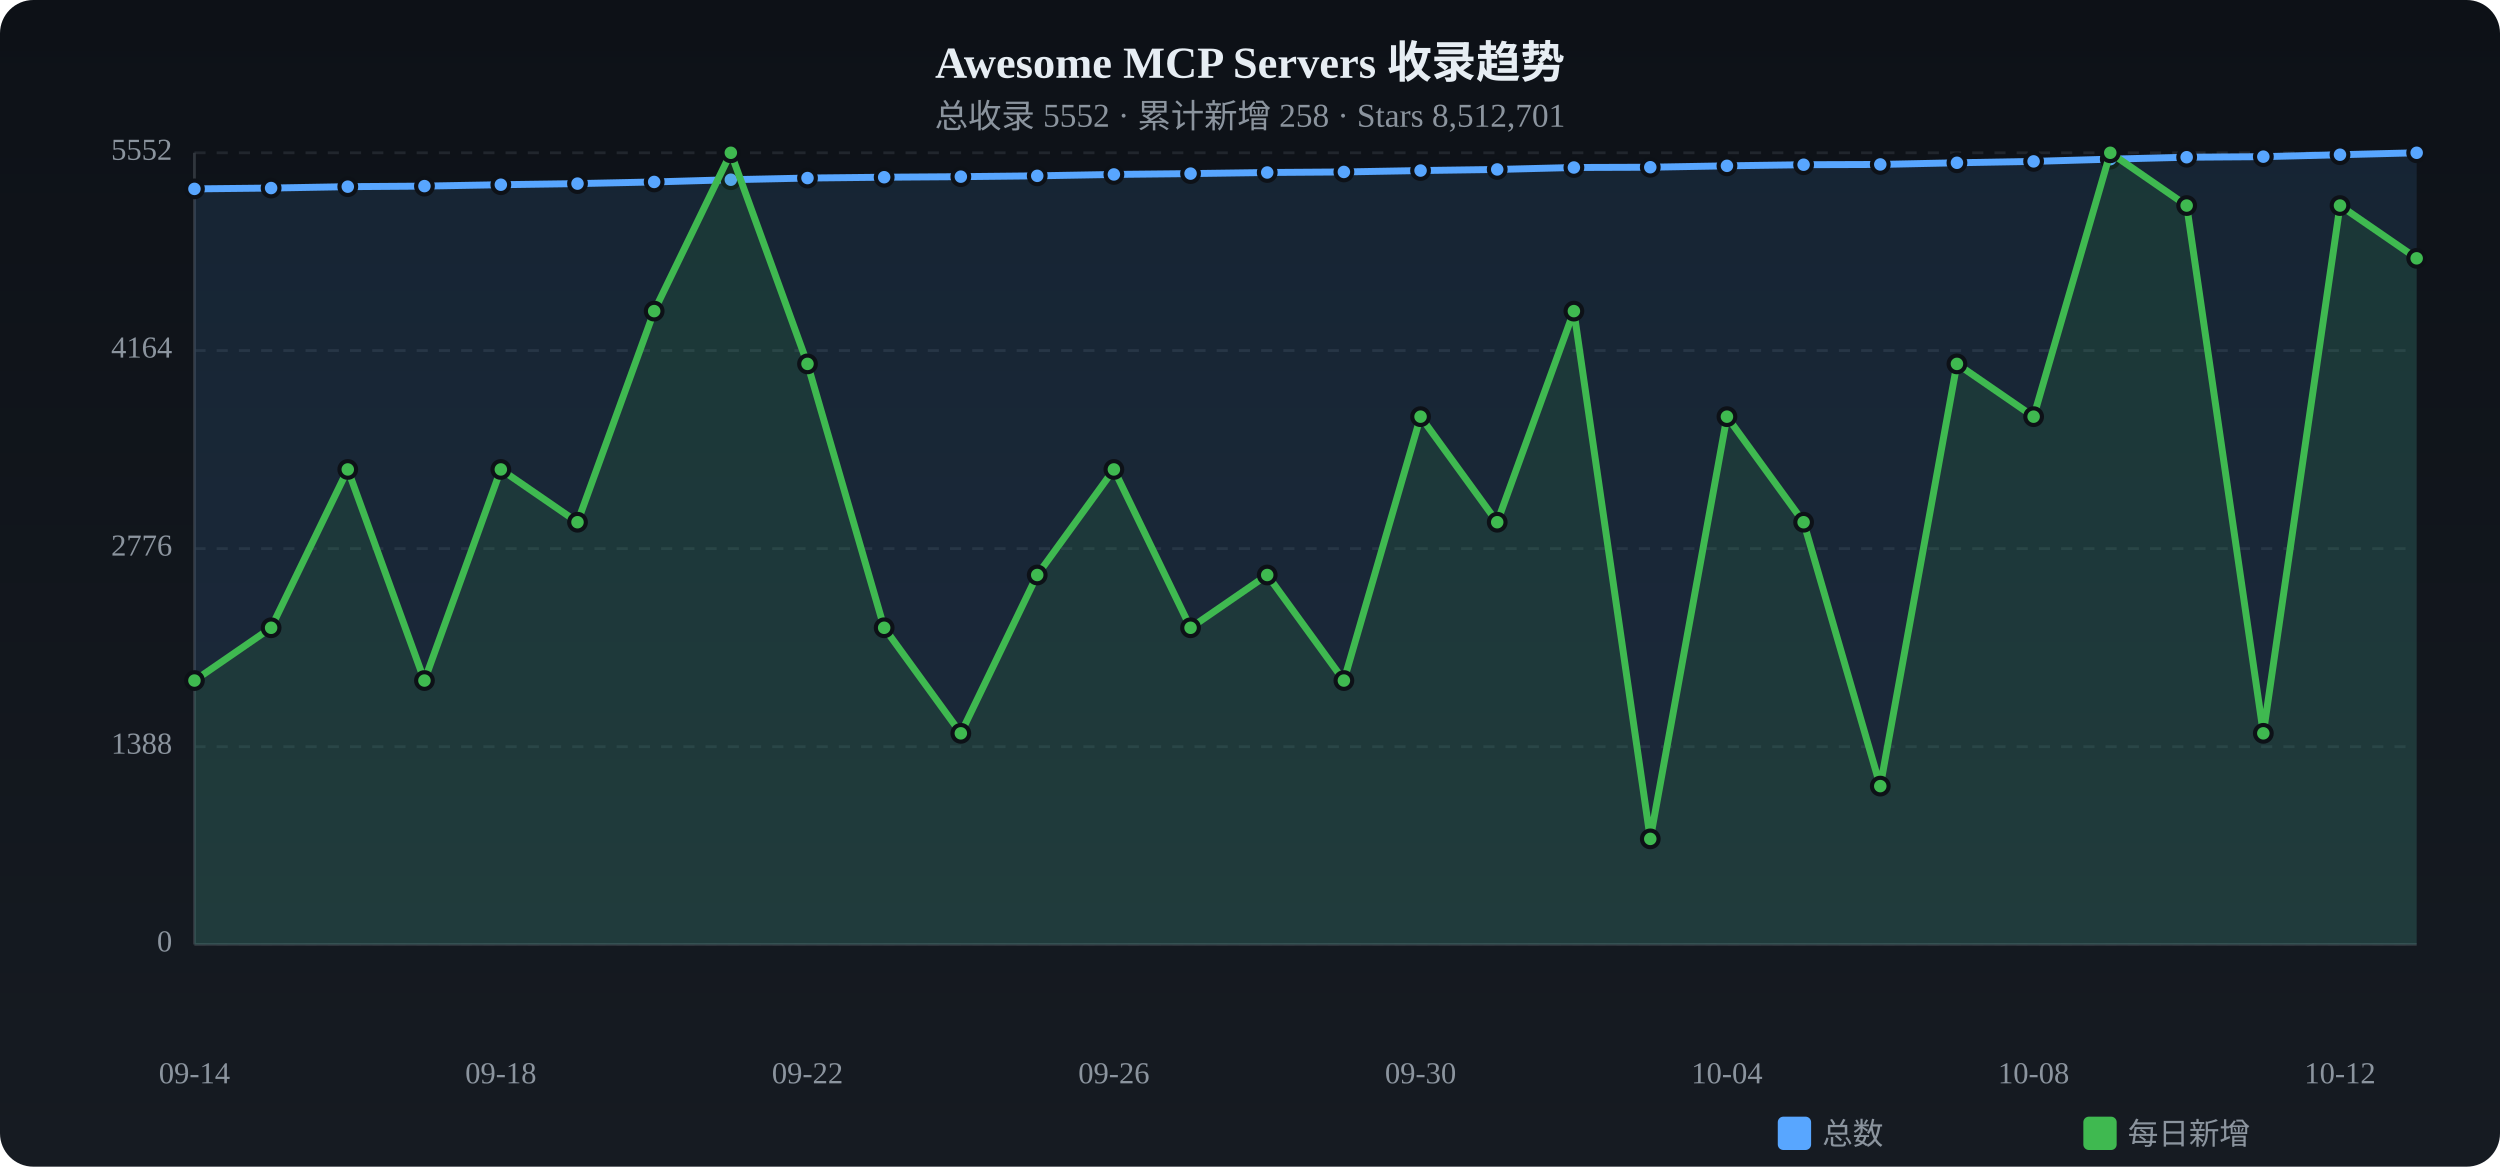
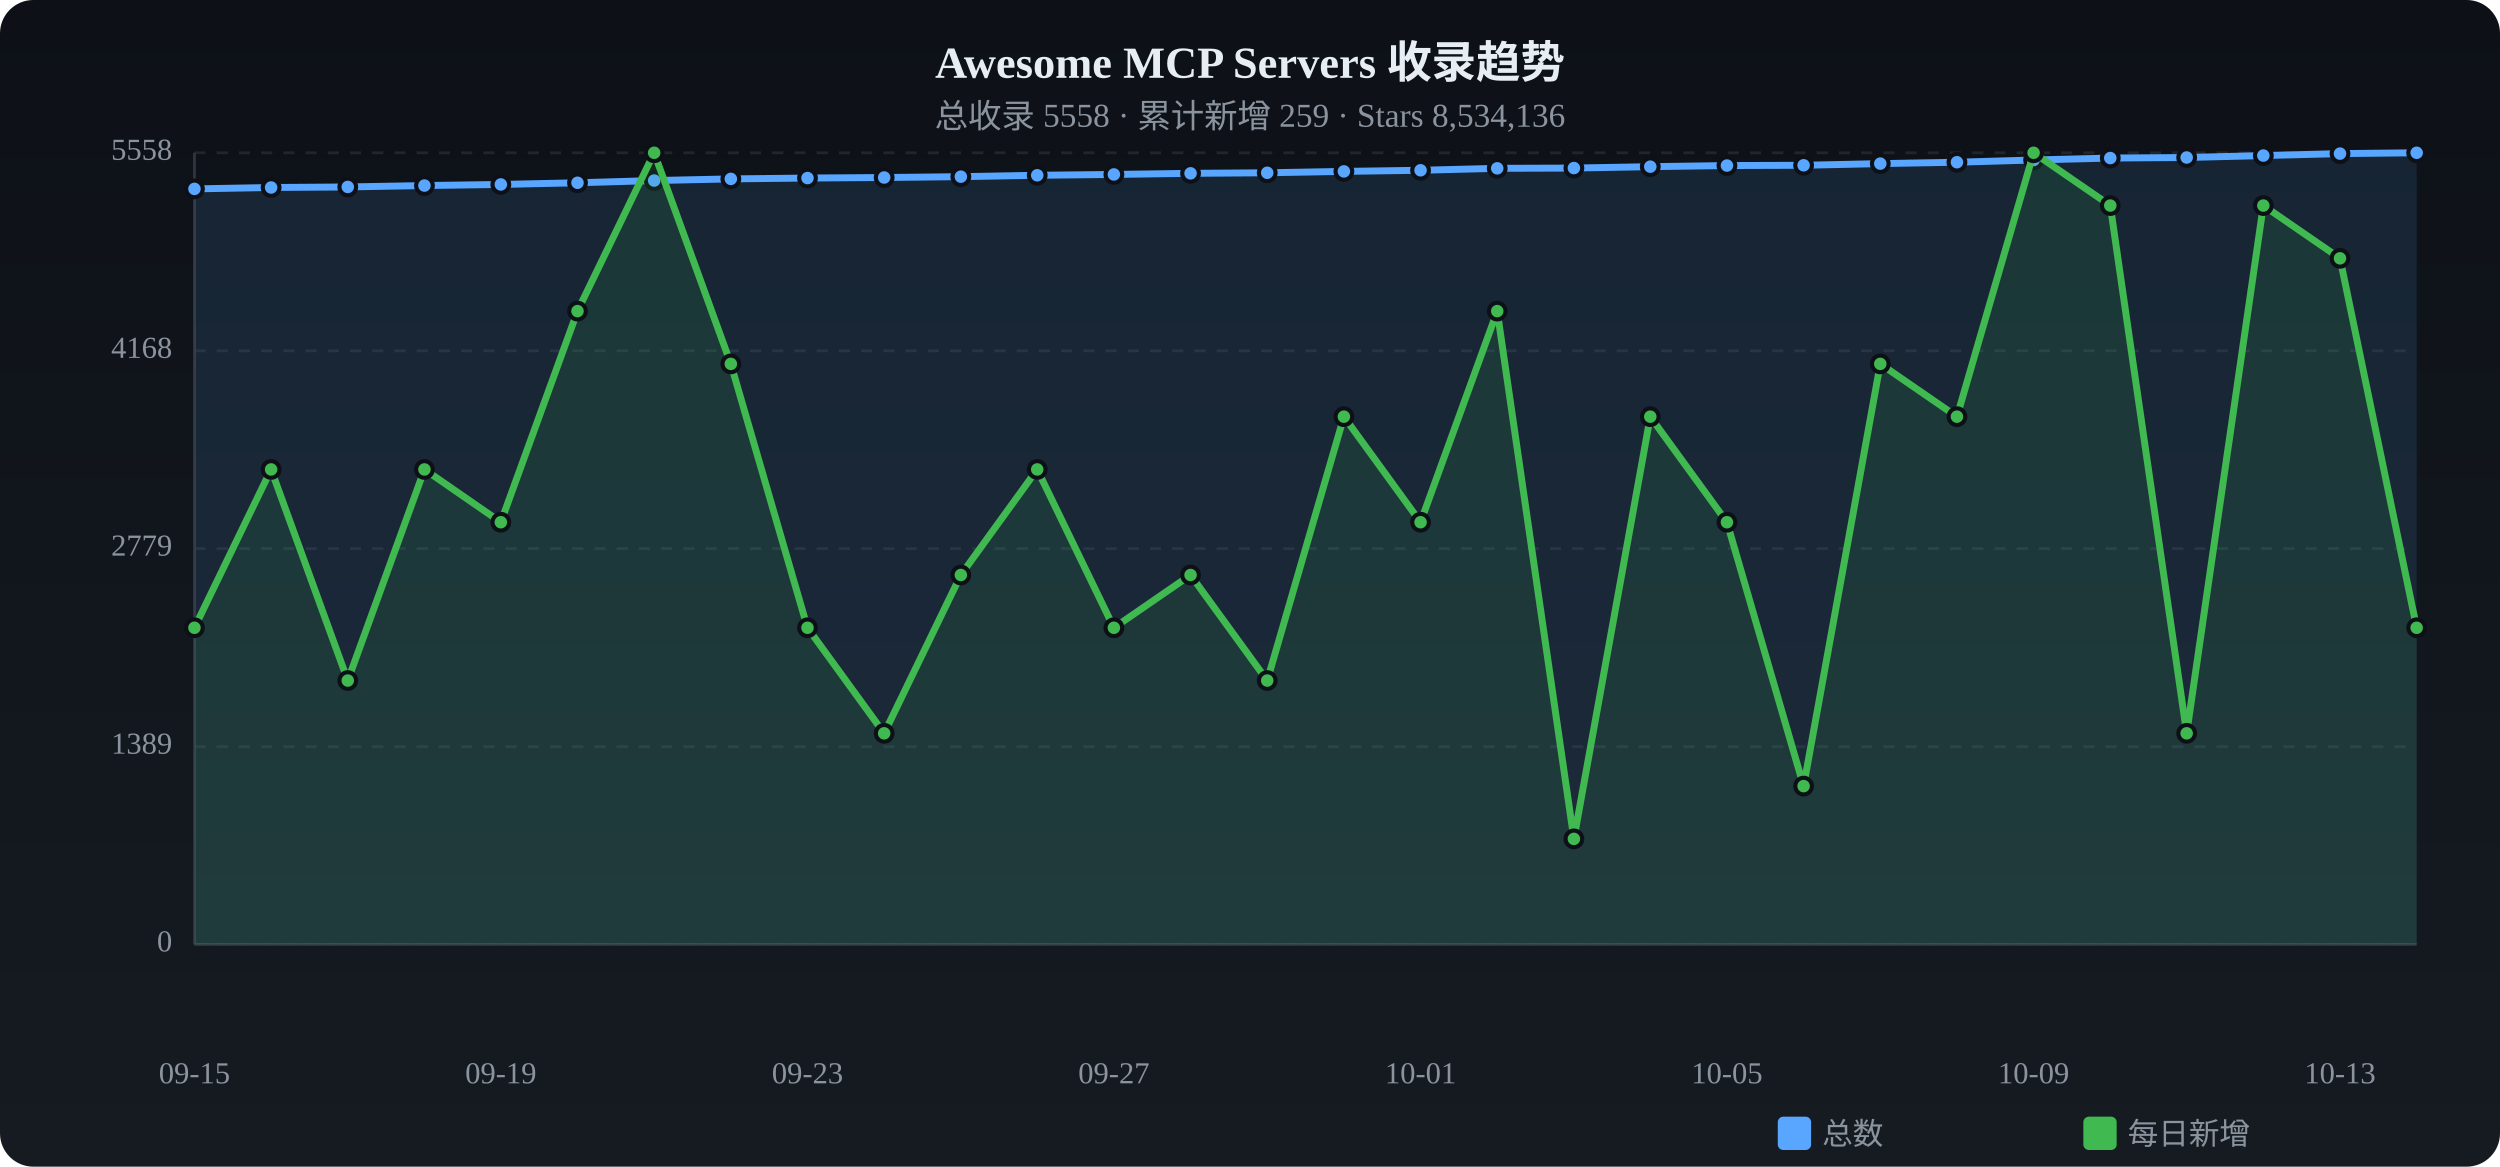
<svg xmlns="http://www.w3.org/2000/svg" viewBox="0 0 900 420" width="900" height="420">
  <defs>
    <linearGradient id="tbg" x1="0%" y1="0%" x2="0%" y2="100%">
      <stop offset="0%" stop-color="#0d1117" />
      <stop offset="100%" stop-color="#161b22" />
    </linearGradient>
  </defs>
  <rect width="900" height="420" rx="12" fill="url(#tbg)" />
  <text x="450.0" y="28" text-anchor="middle" fill="#e6edf3" font-size="16" font-weight="bold">Awesome MCP Servers 收录趋势</text>
-   <text x="450.0" y="46" text-anchor="middle" fill="#8b949e" font-size="12">总收录 5552 · 累计新增 258 · Stars 8,512,701</text>
+   <text x="450.0" y="46" text-anchor="middle" fill="#8b949e" font-size="12">总收录 5558 · 累计新增 259 · Stars 8,534,136</text>
  <text x="62" y="340.0" text-anchor="end" fill="#8b949e" font-size="11" dominant-baseline="middle">0</text>
  <line x1="70" y1="340.0" x2="870" y2="340.0" stroke="#21262d" stroke-dasharray="4 4" />
-   <text x="62" y="268.8" text-anchor="end" fill="#8b949e" font-size="11" dominant-baseline="middle">1388</text>
+   <text x="62" y="268.8" text-anchor="end" fill="#8b949e" font-size="11" dominant-baseline="middle">1389</text>
  <line x1="70" y1="268.8" x2="870" y2="268.8" stroke="#21262d" stroke-dasharray="4 4" />
-   <text x="62" y="197.5" text-anchor="end" fill="#8b949e" font-size="11" dominant-baseline="middle">2776</text>
+   <text x="62" y="197.5" text-anchor="end" fill="#8b949e" font-size="11" dominant-baseline="middle">2779</text>
  <line x1="70" y1="197.5" x2="870" y2="197.5" stroke="#21262d" stroke-dasharray="4 4" />
-   <text x="62" y="126.2" text-anchor="end" fill="#8b949e" font-size="11" dominant-baseline="middle">4164</text>
-   <line x1="70" y1="126.2" x2="870" y2="126.2" stroke="#21262d" stroke-dasharray="4 4" />
-   <text x="62" y="55.0" text-anchor="end" fill="#8b949e" font-size="11" dominant-baseline="middle">5552</text>
+   <text x="62" y="126.3" text-anchor="end" fill="#8b949e" font-size="11" dominant-baseline="middle">4168</text>
+   <line x1="70" y1="126.3" x2="870" y2="126.3" stroke="#21262d" stroke-dasharray="4 4" />
+   <text x="62" y="55.0" text-anchor="end" fill="#8b949e" font-size="11" dominant-baseline="middle">5558</text>
  <line x1="70" y1="55.0" x2="870" y2="55.0" stroke="#21262d" stroke-dasharray="4 4" />
  <line x1="70" y1="55" x2="70" y2="340" stroke="#30363d" />
  <line x1="70" y1="340" x2="870" y2="340" stroke="#30363d" />
-   <path d="M70.0,68.0 L97.6,67.7 L125.2,67.2 L152.8,67.0 L180.3,66.5 L207.9,66.1 L235.5,65.5 L263.1,64.7 L290.7,64.1 L318.3,63.8 L345.9,63.6 L373.4,63.3 L401.0,62.8 L428.6,62.5 L456.2,62.1 L483.8,61.9 L511.4,61.4 L539.0,61.0 L566.6,60.3 L594.1,60.2 L621.7,59.7 L649.3,59.3 L676.9,59.2 L704.5,58.6 L732.1,58.1 L759.7,57.3 L787.2,56.6 L814.8,56.4 L842.4,55.7 L870.0,55.0 L870.0,340 L70.0,340 Z" fill="#58a6ff" opacity="0.12" />
-   <polyline points="70.0,68.0 97.6,67.7 125.2,67.2 152.8,67.0 180.3,66.5 207.9,66.1 235.5,65.5 263.1,64.7 290.7,64.1 318.3,63.8 345.9,63.6 373.4,63.3 401.0,62.8 428.6,62.5 456.2,62.1 483.8,61.9 511.4,61.4 539.0,61.0 566.6,60.3 594.1,60.2 621.7,59.7 649.3,59.3 676.9,59.2 704.5,58.6 732.1,58.1 759.7,57.3 787.2,56.6 814.8,56.4 842.4,55.7 870.0,55.0" fill="none" stroke="#58a6ff" stroke-width="2.5" stroke-linecap="round" stroke-linejoin="round" />
+   <path d="M70.0,68.0 L97.6,67.5 L125.2,67.3 L152.8,66.8 L180.3,66.4 L207.9,65.8 L235.5,65.0 L263.1,64.4 L290.7,64.1 L318.3,63.9 L345.9,63.6 L373.4,63.1 L401.0,62.8 L428.6,62.4 L456.2,62.2 L483.8,61.7 L511.4,61.3 L539.0,60.6 L566.6,60.5 L594.1,60.0 L621.7,59.6 L649.3,59.5 L676.9,58.9 L704.5,58.4 L732.1,57.6 L759.7,56.9 L787.2,56.7 L814.8,56.0 L842.4,55.3 L870.0,55.0 L870.0,340 L70.0,340 Z" fill="#58a6ff" opacity="0.12" />
+   <polyline points="70.0,68.0 97.6,67.5 125.2,67.3 152.8,66.8 180.3,66.4 207.9,65.8 235.5,65.0 263.1,64.4 290.7,64.1 318.3,63.9 345.9,63.6 373.4,63.1 401.0,62.8 428.6,62.4 456.2,62.2 483.8,61.7 511.4,61.3 539.0,60.6 566.6,60.5 594.1,60.0 621.7,59.6 649.3,59.5 676.9,58.9 704.5,58.4 732.1,57.6 759.7,56.9 787.2,56.7 814.8,56.0 842.4,55.3 870.0,55.0" fill="none" stroke="#58a6ff" stroke-width="2.5" stroke-linecap="round" stroke-linejoin="round" />
  <circle cx="70.0" cy="68.0" r="3" fill="#58a6ff" stroke="#0d1117" stroke-width="1.5" />
-   <circle cx="97.6" cy="67.7" r="3" fill="#58a6ff" stroke="#0d1117" stroke-width="1.5" />
-   <circle cx="125.2" cy="67.2" r="3" fill="#58a6ff" stroke="#0d1117" stroke-width="1.5" />
-   <circle cx="152.8" cy="67.0" r="3" fill="#58a6ff" stroke="#0d1117" stroke-width="1.5" />
-   <circle cx="180.3" cy="66.5" r="3" fill="#58a6ff" stroke="#0d1117" stroke-width="1.5" />
-   <circle cx="207.9" cy="66.1" r="3" fill="#58a6ff" stroke="#0d1117" stroke-width="1.5" />
-   <circle cx="235.5" cy="65.5" r="3" fill="#58a6ff" stroke="#0d1117" stroke-width="1.5" />
-   <circle cx="263.1" cy="64.7" r="3" fill="#58a6ff" stroke="#0d1117" stroke-width="1.5" />
+   <circle cx="97.6" cy="67.5" r="3" fill="#58a6ff" stroke="#0d1117" stroke-width="1.5" />
+   <circle cx="125.2" cy="67.3" r="3" fill="#58a6ff" stroke="#0d1117" stroke-width="1.5" />
+   <circle cx="152.8" cy="66.8" r="3" fill="#58a6ff" stroke="#0d1117" stroke-width="1.5" />
+   <circle cx="180.3" cy="66.4" r="3" fill="#58a6ff" stroke="#0d1117" stroke-width="1.5" />
+   <circle cx="207.9" cy="65.8" r="3" fill="#58a6ff" stroke="#0d1117" stroke-width="1.5" />
+   <circle cx="235.5" cy="65.0" r="3" fill="#58a6ff" stroke="#0d1117" stroke-width="1.5" />
+   <circle cx="263.1" cy="64.4" r="3" fill="#58a6ff" stroke="#0d1117" stroke-width="1.5" />
  <circle cx="290.7" cy="64.1" r="3" fill="#58a6ff" stroke="#0d1117" stroke-width="1.5" />
-   <circle cx="318.3" cy="63.8" r="3" fill="#58a6ff" stroke="#0d1117" stroke-width="1.5" />
+   <circle cx="318.3" cy="63.9" r="3" fill="#58a6ff" stroke="#0d1117" stroke-width="1.5" />
  <circle cx="345.9" cy="63.6" r="3" fill="#58a6ff" stroke="#0d1117" stroke-width="1.5" />
-   <circle cx="373.4" cy="63.3" r="3" fill="#58a6ff" stroke="#0d1117" stroke-width="1.5" />
+   <circle cx="373.4" cy="63.1" r="3" fill="#58a6ff" stroke="#0d1117" stroke-width="1.5" />
  <circle cx="401.0" cy="62.8" r="3" fill="#58a6ff" stroke="#0d1117" stroke-width="1.5" />
-   <circle cx="428.6" cy="62.5" r="3" fill="#58a6ff" stroke="#0d1117" stroke-width="1.5" />
-   <circle cx="456.2" cy="62.1" r="3" fill="#58a6ff" stroke="#0d1117" stroke-width="1.5" />
-   <circle cx="483.8" cy="61.9" r="3" fill="#58a6ff" stroke="#0d1117" stroke-width="1.5" />
-   <circle cx="511.4" cy="61.4" r="3" fill="#58a6ff" stroke="#0d1117" stroke-width="1.5" />
-   <circle cx="539.0" cy="61.0" r="3" fill="#58a6ff" stroke="#0d1117" stroke-width="1.5" />
-   <circle cx="566.6" cy="60.3" r="3" fill="#58a6ff" stroke="#0d1117" stroke-width="1.5" />
-   <circle cx="594.1" cy="60.2" r="3" fill="#58a6ff" stroke="#0d1117" stroke-width="1.5" />
-   <circle cx="621.7" cy="59.7" r="3" fill="#58a6ff" stroke="#0d1117" stroke-width="1.5" />
-   <circle cx="649.3" cy="59.3" r="3" fill="#58a6ff" stroke="#0d1117" stroke-width="1.5" />
-   <circle cx="676.9" cy="59.2" r="3" fill="#58a6ff" stroke="#0d1117" stroke-width="1.5" />
-   <circle cx="704.5" cy="58.6" r="3" fill="#58a6ff" stroke="#0d1117" stroke-width="1.5" />
-   <circle cx="732.1" cy="58.1" r="3" fill="#58a6ff" stroke="#0d1117" stroke-width="1.5" />
-   <circle cx="759.7" cy="57.3" r="3" fill="#58a6ff" stroke="#0d1117" stroke-width="1.5" />
-   <circle cx="787.2" cy="56.6" r="3" fill="#58a6ff" stroke="#0d1117" stroke-width="1.5" />
-   <circle cx="814.8" cy="56.4" r="3" fill="#58a6ff" stroke="#0d1117" stroke-width="1.5" />
-   <circle cx="842.4" cy="55.7" r="3" fill="#58a6ff" stroke="#0d1117" stroke-width="1.5" />
+   <circle cx="428.6" cy="62.4" r="3" fill="#58a6ff" stroke="#0d1117" stroke-width="1.5" />
+   <circle cx="456.2" cy="62.2" r="3" fill="#58a6ff" stroke="#0d1117" stroke-width="1.5" />
+   <circle cx="483.8" cy="61.7" r="3" fill="#58a6ff" stroke="#0d1117" stroke-width="1.5" />
+   <circle cx="511.4" cy="61.3" r="3" fill="#58a6ff" stroke="#0d1117" stroke-width="1.5" />
+   <circle cx="539.0" cy="60.6" r="3" fill="#58a6ff" stroke="#0d1117" stroke-width="1.5" />
+   <circle cx="566.6" cy="60.5" r="3" fill="#58a6ff" stroke="#0d1117" stroke-width="1.5" />
+   <circle cx="594.1" cy="60.0" r="3" fill="#58a6ff" stroke="#0d1117" stroke-width="1.5" />
+   <circle cx="621.7" cy="59.6" r="3" fill="#58a6ff" stroke="#0d1117" stroke-width="1.5" />
+   <circle cx="649.3" cy="59.5" r="3" fill="#58a6ff" stroke="#0d1117" stroke-width="1.5" />
+   <circle cx="676.9" cy="58.9" r="3" fill="#58a6ff" stroke="#0d1117" stroke-width="1.5" />
+   <circle cx="704.5" cy="58.4" r="3" fill="#58a6ff" stroke="#0d1117" stroke-width="1.5" />
+   <circle cx="732.1" cy="57.6" r="3" fill="#58a6ff" stroke="#0d1117" stroke-width="1.5" />
+   <circle cx="759.7" cy="56.9" r="3" fill="#58a6ff" stroke="#0d1117" stroke-width="1.5" />
+   <circle cx="787.2" cy="56.7" r="3" fill="#58a6ff" stroke="#0d1117" stroke-width="1.5" />
+   <circle cx="814.8" cy="56.0" r="3" fill="#58a6ff" stroke="#0d1117" stroke-width="1.5" />
+   <circle cx="842.4" cy="55.3" r="3" fill="#58a6ff" stroke="#0d1117" stroke-width="1.5" />
  <circle cx="870.0" cy="55.0" r="3" fill="#58a6ff" stroke="#0d1117" stroke-width="1.5" />
-   <path d="M70.0,245.0 L97.6,226.0 L125.2,169.0 L152.8,245.0 L180.3,169.0 L207.9,188.0 L235.5,112.0 L263.1,55.0 L290.7,131.0 L318.3,226.0 L345.9,264.0 L373.4,207.0 L401.0,169.0 L428.6,226.0 L456.2,207.0 L483.8,245.0 L511.4,150.0 L539.0,188.0 L566.6,112.0 L594.1,302.0 L621.7,150.0 L649.3,188.0 L676.9,283.0 L704.5,131.0 L732.1,150.0 L759.7,55.0 L787.2,74.0 L814.8,264.0 L842.4,74.0 L870.0,93.0 L870.0,340 L70.0,340 Z" fill="#3fb950" opacity="0.12" />
-   <polyline points="70.0,245.0 97.6,226.0 125.2,169.0 152.8,245.0 180.3,169.0 207.9,188.0 235.5,112.0 263.1,55.0 290.7,131.0 318.3,226.0 345.9,264.0 373.4,207.0 401.0,169.0 428.6,226.0 456.2,207.0 483.8,245.0 511.4,150.0 539.0,188.0 566.6,112.0 594.1,302.0 621.7,150.0 649.3,188.0 676.9,283.0 704.5,131.0 732.1,150.0 759.7,55.0 787.2,74.0 814.8,264.0 842.4,74.0 870.0,93.0" fill="none" stroke="#3fb950" stroke-width="2.5" stroke-linecap="round" stroke-linejoin="round" />
-   <circle cx="70.0" cy="245.0" r="3" fill="#3fb950" stroke="#0d1117" stroke-width="1.5" />
-   <circle cx="97.6" cy="226.0" r="3" fill="#3fb950" stroke="#0d1117" stroke-width="1.5" />
-   <circle cx="125.2" cy="169.0" r="3" fill="#3fb950" stroke="#0d1117" stroke-width="1.5" />
-   <circle cx="152.8" cy="245.0" r="3" fill="#3fb950" stroke="#0d1117" stroke-width="1.5" />
-   <circle cx="180.3" cy="169.0" r="3" fill="#3fb950" stroke="#0d1117" stroke-width="1.5" />
-   <circle cx="207.9" cy="188.0" r="3" fill="#3fb950" stroke="#0d1117" stroke-width="1.5" />
-   <circle cx="235.5" cy="112.0" r="3" fill="#3fb950" stroke="#0d1117" stroke-width="1.5" />
-   <circle cx="263.1" cy="55.0" r="3" fill="#3fb950" stroke="#0d1117" stroke-width="1.5" />
-   <circle cx="290.7" cy="131.0" r="3" fill="#3fb950" stroke="#0d1117" stroke-width="1.5" />
-   <circle cx="318.3" cy="226.0" r="3" fill="#3fb950" stroke="#0d1117" stroke-width="1.5" />
-   <circle cx="345.9" cy="264.0" r="3" fill="#3fb950" stroke="#0d1117" stroke-width="1.5" />
-   <circle cx="373.4" cy="207.0" r="3" fill="#3fb950" stroke="#0d1117" stroke-width="1.5" />
-   <circle cx="401.0" cy="169.0" r="3" fill="#3fb950" stroke="#0d1117" stroke-width="1.5" />
-   <circle cx="428.6" cy="226.0" r="3" fill="#3fb950" stroke="#0d1117" stroke-width="1.5" />
-   <circle cx="456.2" cy="207.0" r="3" fill="#3fb950" stroke="#0d1117" stroke-width="1.5" />
-   <circle cx="483.8" cy="245.0" r="3" fill="#3fb950" stroke="#0d1117" stroke-width="1.5" />
-   <circle cx="511.4" cy="150.0" r="3" fill="#3fb950" stroke="#0d1117" stroke-width="1.5" />
-   <circle cx="539.0" cy="188.0" r="3" fill="#3fb950" stroke="#0d1117" stroke-width="1.5" />
-   <circle cx="566.6" cy="112.0" r="3" fill="#3fb950" stroke="#0d1117" stroke-width="1.5" />
-   <circle cx="594.1" cy="302.0" r="3" fill="#3fb950" stroke="#0d1117" stroke-width="1.5" />
-   <circle cx="621.7" cy="150.0" r="3" fill="#3fb950" stroke="#0d1117" stroke-width="1.5" />
-   <circle cx="649.3" cy="188.0" r="3" fill="#3fb950" stroke="#0d1117" stroke-width="1.5" />
-   <circle cx="676.9" cy="283.0" r="3" fill="#3fb950" stroke="#0d1117" stroke-width="1.5" />
-   <circle cx="704.5" cy="131.0" r="3" fill="#3fb950" stroke="#0d1117" stroke-width="1.5" />
-   <circle cx="732.1" cy="150.0" r="3" fill="#3fb950" stroke="#0d1117" stroke-width="1.5" />
-   <circle cx="759.7" cy="55.0" r="3" fill="#3fb950" stroke="#0d1117" stroke-width="1.5" />
-   <circle cx="787.2" cy="74.0" r="3" fill="#3fb950" stroke="#0d1117" stroke-width="1.5" />
-   <circle cx="814.8" cy="264.0" r="3" fill="#3fb950" stroke="#0d1117" stroke-width="1.5" />
-   <circle cx="842.4" cy="74.0" r="3" fill="#3fb950" stroke="#0d1117" stroke-width="1.5" />
-   <circle cx="870.0" cy="93.0" r="3" fill="#3fb950" stroke="#0d1117" stroke-width="1.5" />
-   <text x="70.0" y="390" text-anchor="middle" fill="#8b949e" font-size="11">09-14</text>
-   <text x="180.3" y="390" text-anchor="middle" fill="#8b949e" font-size="11">09-18</text>
-   <text x="290.7" y="390" text-anchor="middle" fill="#8b949e" font-size="11">09-22</text>
-   <text x="401.0" y="390" text-anchor="middle" fill="#8b949e" font-size="11">09-26</text>
-   <text x="511.4" y="390" text-anchor="middle" fill="#8b949e" font-size="11">09-30</text>
-   <text x="621.7" y="390" text-anchor="middle" fill="#8b949e" font-size="11">10-04</text>
-   <text x="732.1" y="390" text-anchor="middle" fill="#8b949e" font-size="11">10-08</text>
-   <text x="842.4" y="390" text-anchor="middle" fill="#8b949e" font-size="11">10-12</text>
+   <path d="M70.0,226.0 L97.6,169.0 L125.2,245.0 L152.8,169.0 L180.3,188.0 L207.9,112.0 L235.5,55.0 L263.1,131.0 L290.7,226.0 L318.3,264.0 L345.9,207.0 L373.4,169.0 L401.0,226.0 L428.6,207.0 L456.2,245.0 L483.8,150.0 L511.4,188.0 L539.0,112.0 L566.6,302.0 L594.1,150.0 L621.7,188.0 L649.3,283.0 L676.9,131.0 L704.5,150.0 L732.1,55.0 L759.7,74.0 L787.2,264.0 L814.8,74.0 L842.4,93.0 L870.0,226.0 L870.0,340 L70.0,340 Z" fill="#3fb950" opacity="0.12" />
+   <polyline points="70.0,226.0 97.6,169.0 125.2,245.0 152.8,169.0 180.3,188.0 207.9,112.0 235.5,55.0 263.1,131.0 290.7,226.0 318.3,264.0 345.9,207.0 373.4,169.0 401.0,226.0 428.6,207.0 456.2,245.0 483.8,150.0 511.4,188.0 539.0,112.0 566.6,302.0 594.1,150.0 621.7,188.0 649.3,283.0 676.9,131.0 704.5,150.0 732.1,55.0 759.7,74.0 787.2,264.0 814.8,74.0 842.4,93.0 870.0,226.0" fill="none" stroke="#3fb950" stroke-width="2.5" stroke-linecap="round" stroke-linejoin="round" />
+   <circle cx="70.0" cy="226.0" r="3" fill="#3fb950" stroke="#0d1117" stroke-width="1.5" />
+   <circle cx="97.6" cy="169.0" r="3" fill="#3fb950" stroke="#0d1117" stroke-width="1.5" />
+   <circle cx="125.2" cy="245.0" r="3" fill="#3fb950" stroke="#0d1117" stroke-width="1.5" />
+   <circle cx="152.8" cy="169.0" r="3" fill="#3fb950" stroke="#0d1117" stroke-width="1.5" />
+   <circle cx="180.3" cy="188.0" r="3" fill="#3fb950" stroke="#0d1117" stroke-width="1.5" />
+   <circle cx="207.9" cy="112.0" r="3" fill="#3fb950" stroke="#0d1117" stroke-width="1.5" />
+   <circle cx="235.5" cy="55.0" r="3" fill="#3fb950" stroke="#0d1117" stroke-width="1.5" />
+   <circle cx="263.1" cy="131.0" r="3" fill="#3fb950" stroke="#0d1117" stroke-width="1.5" />
+   <circle cx="290.7" cy="226.0" r="3" fill="#3fb950" stroke="#0d1117" stroke-width="1.5" />
+   <circle cx="318.3" cy="264.0" r="3" fill="#3fb950" stroke="#0d1117" stroke-width="1.5" />
+   <circle cx="345.9" cy="207.0" r="3" fill="#3fb950" stroke="#0d1117" stroke-width="1.5" />
+   <circle cx="373.4" cy="169.0" r="3" fill="#3fb950" stroke="#0d1117" stroke-width="1.5" />
+   <circle cx="401.0" cy="226.0" r="3" fill="#3fb950" stroke="#0d1117" stroke-width="1.5" />
+   <circle cx="428.6" cy="207.0" r="3" fill="#3fb950" stroke="#0d1117" stroke-width="1.5" />
+   <circle cx="456.2" cy="245.0" r="3" fill="#3fb950" stroke="#0d1117" stroke-width="1.5" />
+   <circle cx="483.8" cy="150.0" r="3" fill="#3fb950" stroke="#0d1117" stroke-width="1.5" />
+   <circle cx="511.4" cy="188.0" r="3" fill="#3fb950" stroke="#0d1117" stroke-width="1.5" />
+   <circle cx="539.0" cy="112.0" r="3" fill="#3fb950" stroke="#0d1117" stroke-width="1.5" />
+   <circle cx="566.6" cy="302.0" r="3" fill="#3fb950" stroke="#0d1117" stroke-width="1.5" />
+   <circle cx="594.1" cy="150.0" r="3" fill="#3fb950" stroke="#0d1117" stroke-width="1.5" />
+   <circle cx="621.7" cy="188.0" r="3" fill="#3fb950" stroke="#0d1117" stroke-width="1.5" />
+   <circle cx="649.3" cy="283.0" r="3" fill="#3fb950" stroke="#0d1117" stroke-width="1.5" />
+   <circle cx="676.9" cy="131.0" r="3" fill="#3fb950" stroke="#0d1117" stroke-width="1.5" />
+   <circle cx="704.5" cy="150.0" r="3" fill="#3fb950" stroke="#0d1117" stroke-width="1.5" />
+   <circle cx="732.1" cy="55.0" r="3" fill="#3fb950" stroke="#0d1117" stroke-width="1.5" />
+   <circle cx="759.7" cy="74.0" r="3" fill="#3fb950" stroke="#0d1117" stroke-width="1.5" />
+   <circle cx="787.2" cy="264.0" r="3" fill="#3fb950" stroke="#0d1117" stroke-width="1.5" />
+   <circle cx="814.8" cy="74.0" r="3" fill="#3fb950" stroke="#0d1117" stroke-width="1.5" />
+   <circle cx="842.4" cy="93.0" r="3" fill="#3fb950" stroke="#0d1117" stroke-width="1.5" />
+   <circle cx="870.0" cy="226.0" r="3" fill="#3fb950" stroke="#0d1117" stroke-width="1.5" />
+   <text x="70.0" y="390" text-anchor="middle" fill="#8b949e" font-size="11">09-15</text>
+   <text x="180.3" y="390" text-anchor="middle" fill="#8b949e" font-size="11">09-19</text>
+   <text x="290.7" y="390" text-anchor="middle" fill="#8b949e" font-size="11">09-23</text>
+   <text x="401.0" y="390" text-anchor="middle" fill="#8b949e" font-size="11">09-27</text>
+   <text x="511.4" y="390" text-anchor="middle" fill="#8b949e" font-size="11">10-01</text>
+   <text x="621.7" y="390" text-anchor="middle" fill="#8b949e" font-size="11">10-05</text>
+   <text x="732.1" y="390" text-anchor="middle" fill="#8b949e" font-size="11">10-09</text>
+   <text x="842.4" y="390" text-anchor="middle" fill="#8b949e" font-size="11">10-13</text>
  <rect x="640" y="402" width="12" height="12" rx="2" fill="#58a6ff" />
  <text x="656" y="412" fill="#8b949e" font-size="11">总数</text>
  <rect x="750" y="402" width="12" height="12" rx="2" fill="#3fb950" />
  <text x="766" y="412" fill="#8b949e" font-size="11">每日新增</text>
</svg>
